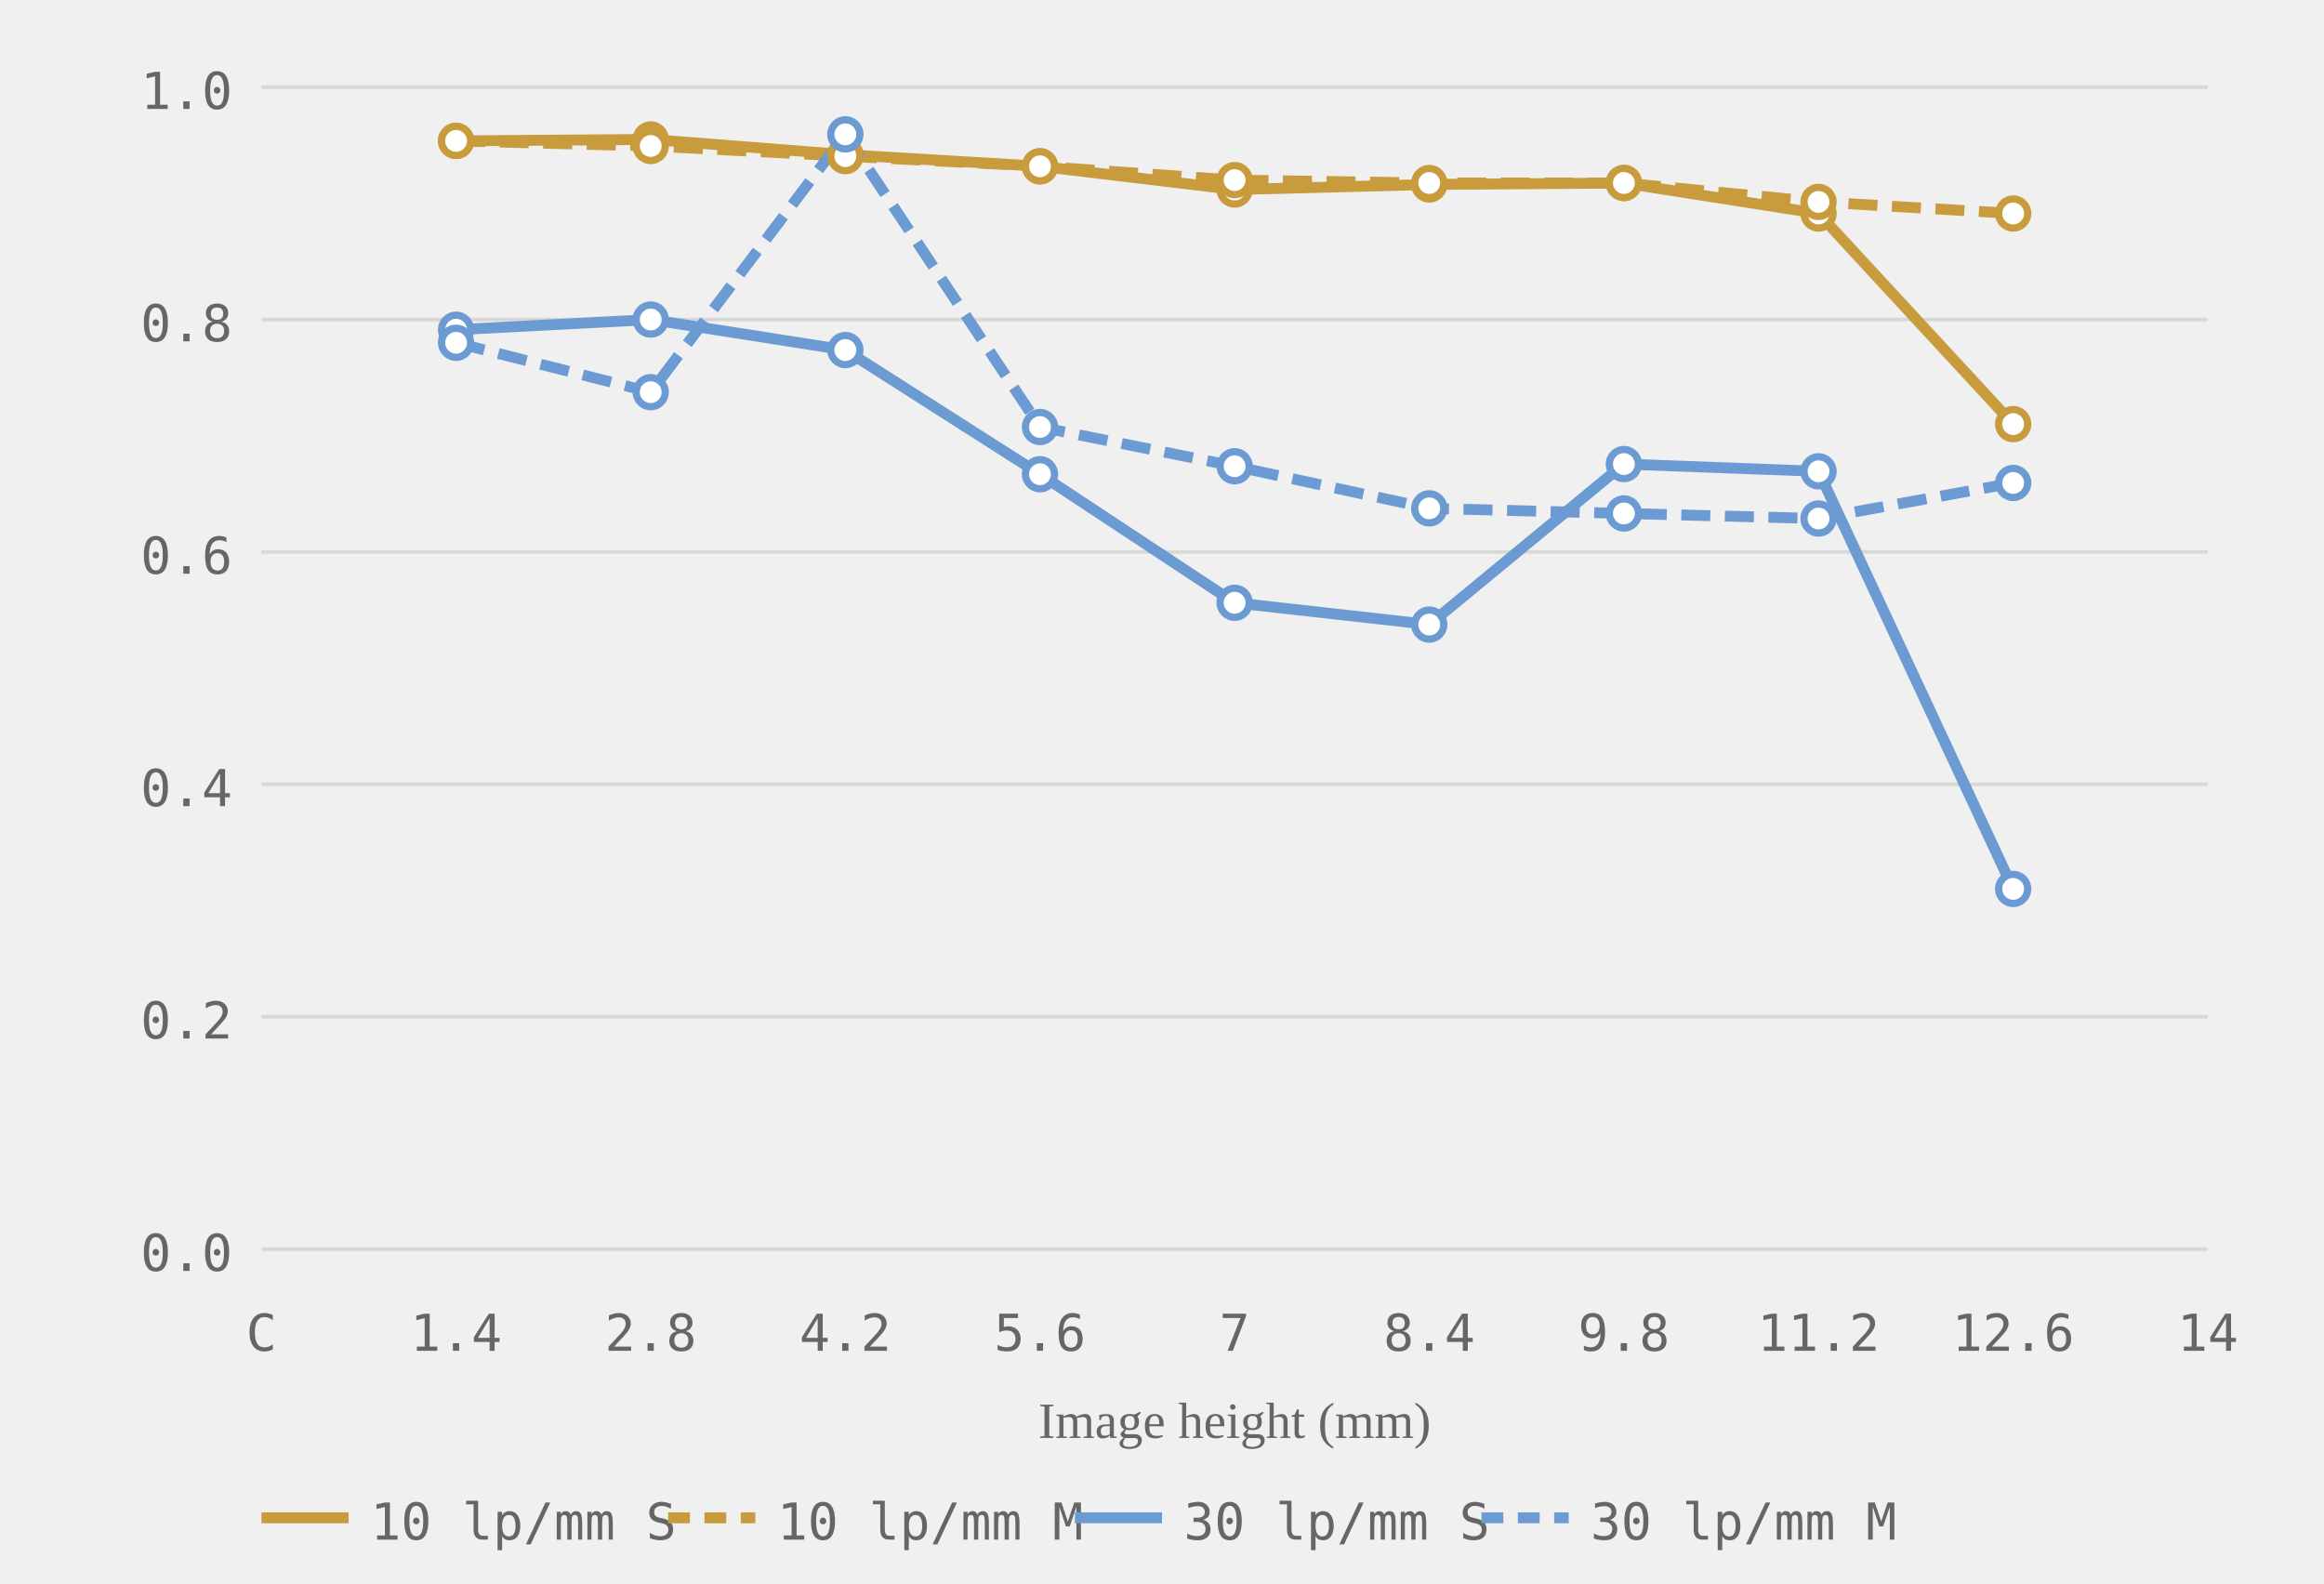
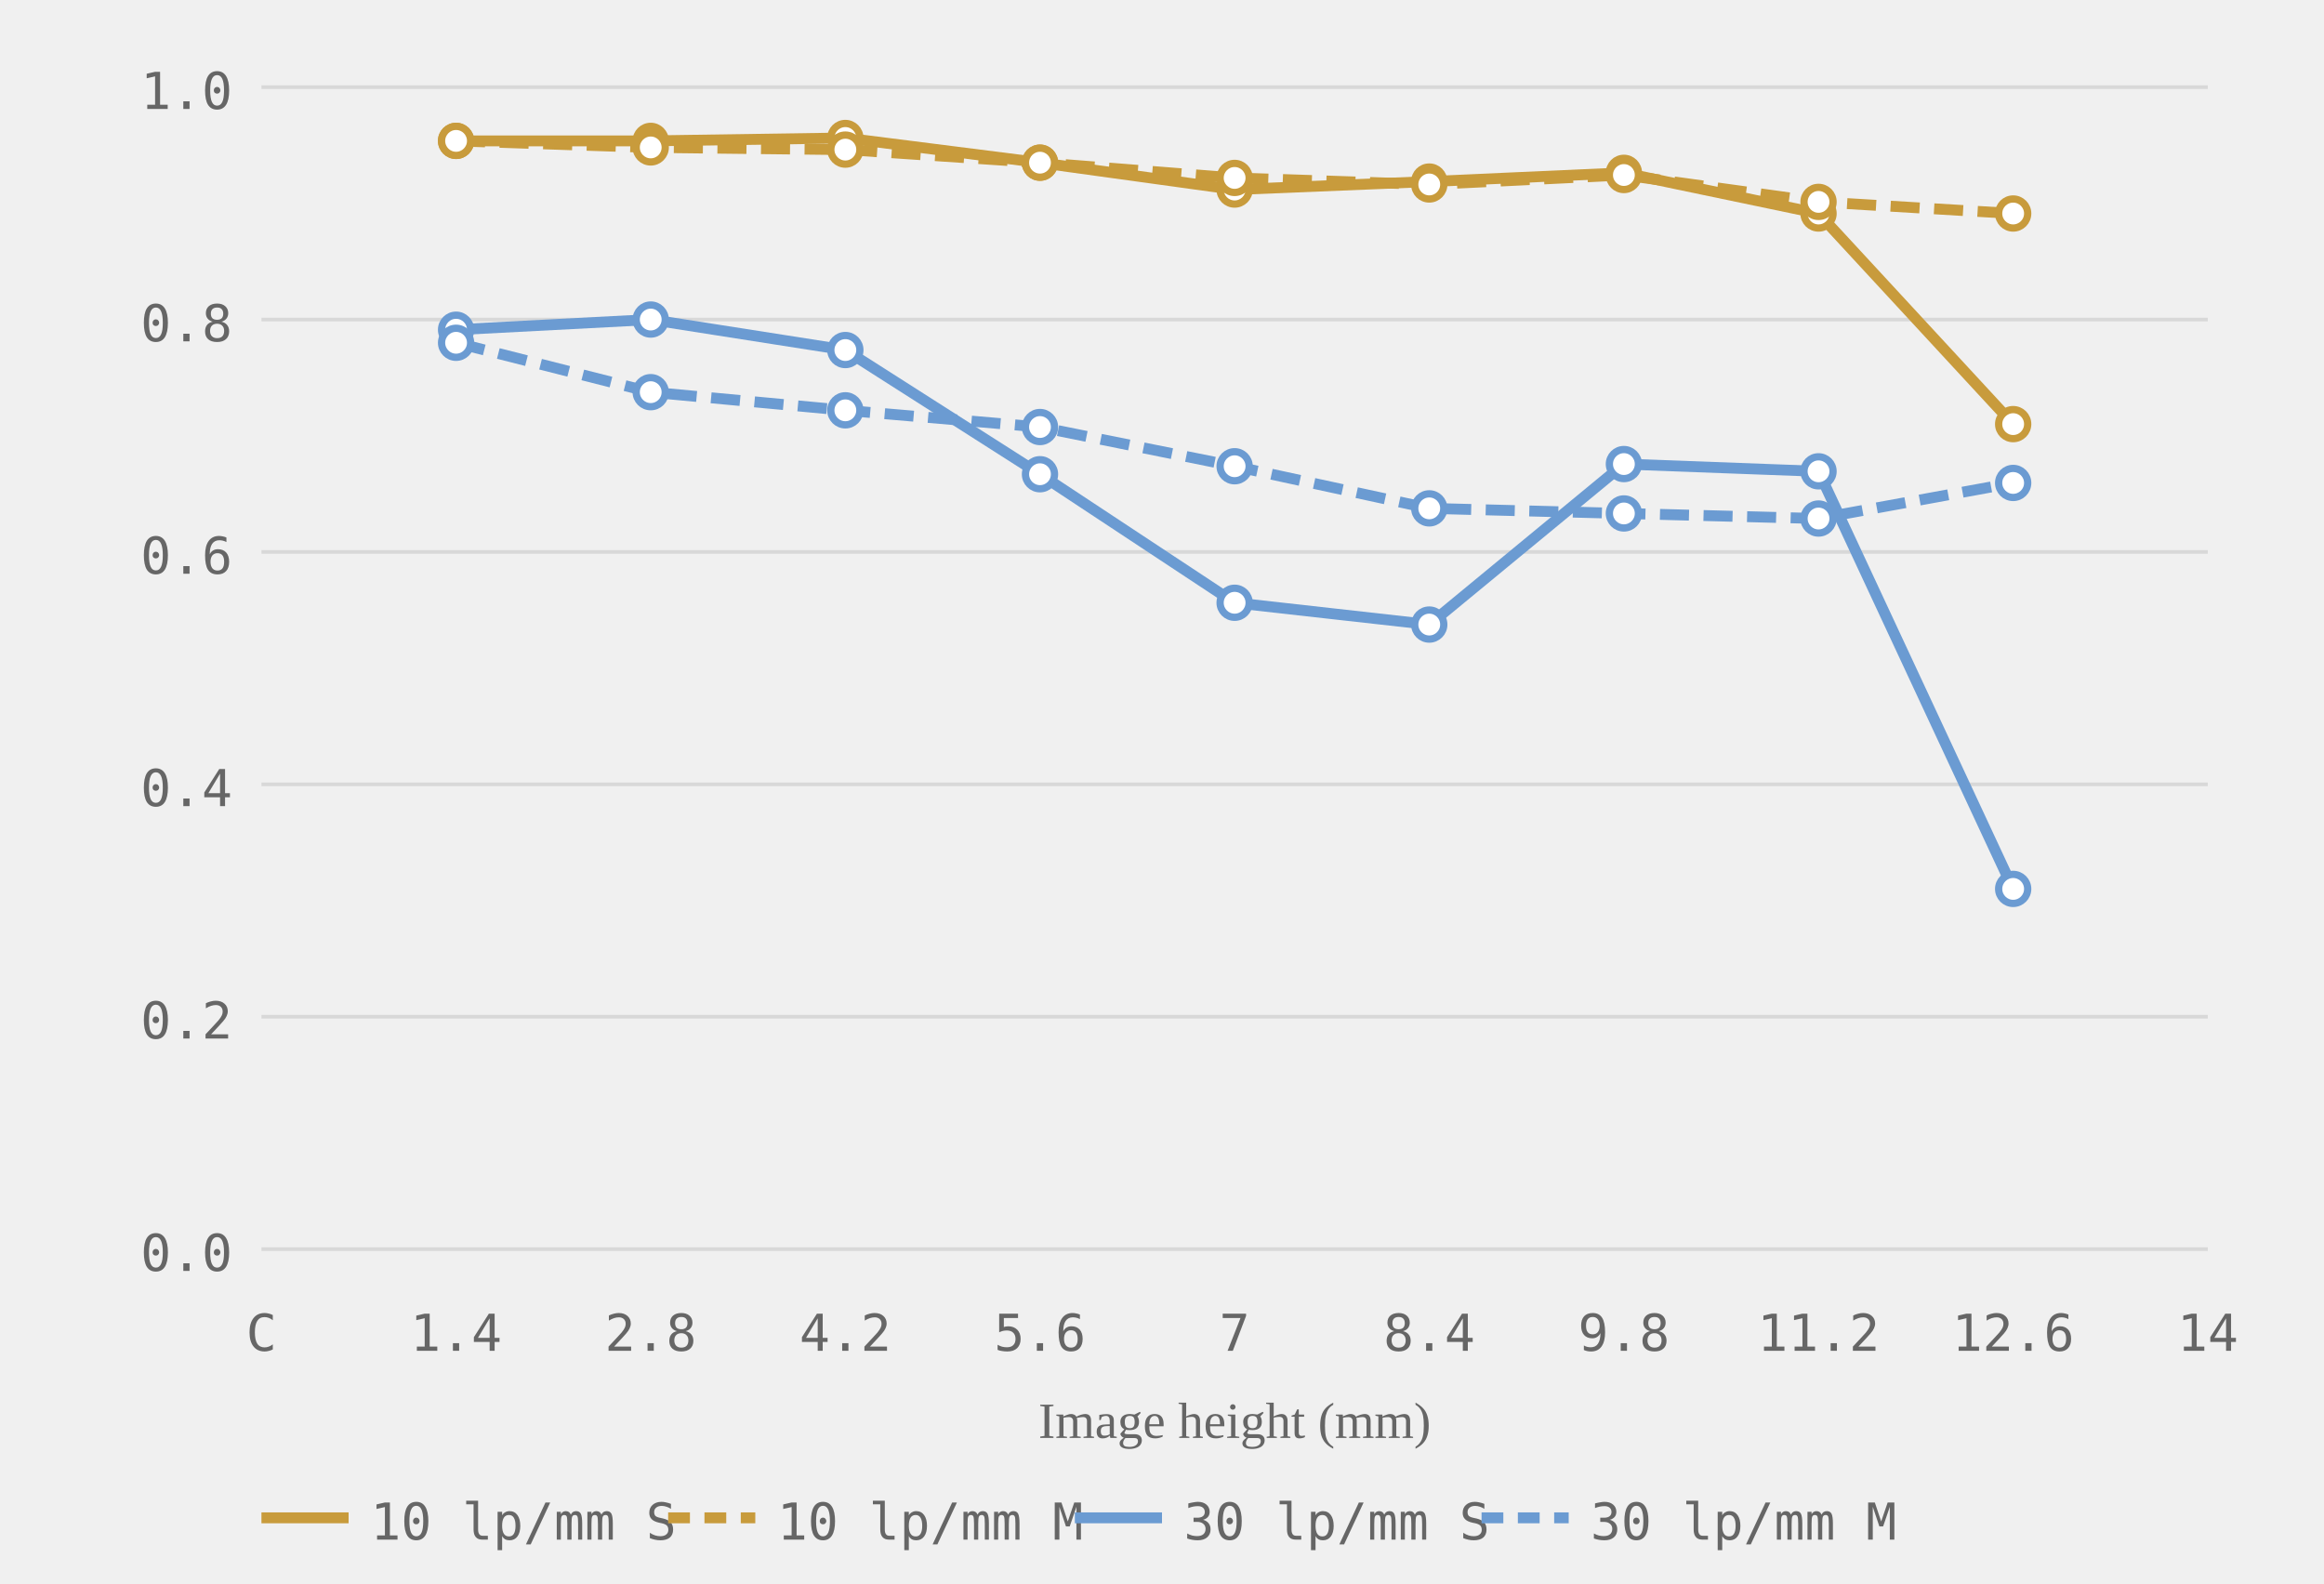
<svg xmlns="http://www.w3.org/2000/svg" viewBox="0 0 320 218" role="img" aria-label="MTF chart, generated from readings">
  <style>.grid-line { stroke: #d8d8d8; stroke-width: 0.5; }.axis-label { font-size: 7px; fill: #666666; font-family: ui-monospace, monospace; }.axis-y { text-anchor: end; }.axis-x { text-anchor: middle; }.axis-title { font-size: 7px; fill: #666666; text-anchor: middle; }.curve { fill: none; stroke-width: 1.5; }.curve-m { stroke-dasharray: 4 2; }.dot { fill: white; stroke-width: 1; }.legend-text { font-size: 7px; fill: #666666; font-family: ui-monospace, monospace; }</style>
  <line class="grid-line" x1="36" y1="172.0" x2="304" y2="172.0" />
  <line class="grid-line" x1="36" y1="140.0" x2="304" y2="140.0" />
  <line class="grid-line" x1="36" y1="108.0" x2="304" y2="108.0" />
  <line class="grid-line" x1="36" y1="76.0" x2="304" y2="76.0" />
  <line class="grid-line" x1="36" y1="44.0" x2="304" y2="44.0" />
  <line class="grid-line" x1="36" y1="12.0" x2="304" y2="12.0" />
  <text class="axis-label axis-y" x="32" y="175.0">0.0</text>
  <text class="axis-label axis-y" x="32" y="143.0">0.2</text>
  <text class="axis-label axis-y" x="32" y="111.0">0.4</text>
  <text class="axis-label axis-y" x="32" y="79.0">0.6</text>
  <text class="axis-label axis-y" x="32" y="47.0">0.8</text>
  <text class="axis-label axis-y" x="32" y="15.0">1.0</text>
  <text class="axis-label axis-x" x="36.0" y="186">C</text>
  <text class="axis-label axis-x" x="62.8" y="186">1.4</text>
  <text class="axis-label axis-x" x="89.6" y="186">2.8</text>
  <text class="axis-label axis-x" x="116.4" y="186">4.2</text>
  <text class="axis-label axis-x" x="143.2" y="186">5.6</text>
  <text class="axis-label axis-x" x="170.0" y="186">7</text>
  <text class="axis-label axis-x" x="196.8" y="186">8.4</text>
  <text class="axis-label axis-x" x="223.6" y="186">9.8</text>
  <text class="axis-label axis-x" x="250.4" y="186">11.2</text>
  <text class="axis-label axis-x" x="277.2" y="186">12.6</text>
  <text class="axis-label axis-x" x="304.0" y="186">14</text>
  <text class="axis-title" x="170.0" y="198">Image height (mm)</text>
-   <polyline class="curve curve-10" style="stroke:#c89b3c" points="62.8,19.4 89.6,19.2 116.4,21.3 143.2,22.9 170.0,26.1 196.8,25.4 223.6,25.2 250.4,29.4 277.2,58.4" />
-   <polyline class="curve curve-10 curve-m" style="stroke:#c89b3c" points="62.8,19.4 89.6,20.1 116.4,21.5 143.2,22.9 170.0,24.8 196.8,25.2 223.6,25.2 250.4,27.8 277.2,29.4" stroke-dasharray="4 2" />
+   <polyline class="curve curve-10" style="stroke:#c89b3c" points="62.8,19.4 89.6,19.4 116.4,19.0 143.2,22.4 170.0,26.1 196.8,25.0 223.6,23.8 250.4,29.4 277.2,58.4" />
+   <polyline class="curve curve-10 curve-m" style="stroke:#c89b3c" points="62.8,19.4 89.6,20.3 116.4,20.6 143.2,22.4 170.0,24.5 196.8,25.4 223.6,24.1 250.4,27.8 277.2,29.4" stroke-dasharray="4 2" />
  <polyline class="curve curve-30" style="stroke:#6b9bd2" points="62.8,45.4 89.6,44.0 116.4,48.2 143.2,65.3 170.0,83.0 196.8,86.0 223.6,63.9 250.4,64.9 277.2,122.4" />
-   <polyline class="curve curve-30 curve-m" style="stroke:#6b9bd2" points="62.8,47.2 89.6,54.0 116.4,18.5 143.2,58.8 170.0,64.2 196.8,70.0 223.6,70.7 250.4,71.4 277.2,66.5" stroke-dasharray="4 2" />
+   <polyline class="curve curve-30 curve-m" style="stroke:#6b9bd2" points="62.8,47.2 89.6,54.0 116.4,56.5 143.2,58.8 170.0,64.2 196.8,70.0 223.6,70.7 250.4,71.4 277.2,66.5" stroke-dasharray="4 2" />
  <circle class="dot dot-10" style="stroke:#c89b3c" cx="62.8" cy="19.4" r="2" />
-   <circle class="dot dot-10" style="stroke:#c89b3c" cx="89.6" cy="19.2" r="2" />
-   <circle class="dot dot-10" style="stroke:#c89b3c" cx="116.4" cy="21.3" r="2" />
-   <circle class="dot dot-10" style="stroke:#c89b3c" cx="143.2" cy="22.9" r="2" />
+   <circle class="dot dot-10" style="stroke:#c89b3c" cx="89.6" cy="19.4" r="2" />
+   <circle class="dot dot-10" style="stroke:#c89b3c" cx="116.4" cy="19.0" r="2" />
+   <circle class="dot dot-10" style="stroke:#c89b3c" cx="143.2" cy="22.4" r="2" />
  <circle class="dot dot-10" style="stroke:#c89b3c" cx="170.0" cy="26.1" r="2" />
-   <circle class="dot dot-10" style="stroke:#c89b3c" cx="196.8" cy="25.4" r="2" />
-   <circle class="dot dot-10" style="stroke:#c89b3c" cx="223.6" cy="25.2" r="2" />
+   <circle class="dot dot-10" style="stroke:#c89b3c" cx="196.8" cy="25.0" r="2" />
+   <circle class="dot dot-10" style="stroke:#c89b3c" cx="223.6" cy="23.8" r="2" />
  <circle class="dot dot-10" style="stroke:#c89b3c" cx="250.4" cy="29.4" r="2" />
  <circle class="dot dot-10" style="stroke:#c89b3c" cx="277.2" cy="58.4" r="2" />
  <circle class="dot dot-10" style="stroke:#c89b3c" cx="62.8" cy="19.4" r="2" />
-   <circle class="dot dot-10" style="stroke:#c89b3c" cx="89.6" cy="20.1" r="2" />
-   <circle class="dot dot-10" style="stroke:#c89b3c" cx="116.4" cy="21.5" r="2" />
-   <circle class="dot dot-10" style="stroke:#c89b3c" cx="143.2" cy="22.9" r="2" />
-   <circle class="dot dot-10" style="stroke:#c89b3c" cx="170.0" cy="24.8" r="2" />
-   <circle class="dot dot-10" style="stroke:#c89b3c" cx="196.8" cy="25.2" r="2" />
-   <circle class="dot dot-10" style="stroke:#c89b3c" cx="223.6" cy="25.2" r="2" />
+   <circle class="dot dot-10" style="stroke:#c89b3c" cx="89.6" cy="20.3" r="2" />
+   <circle class="dot dot-10" style="stroke:#c89b3c" cx="116.4" cy="20.6" r="2" />
+   <circle class="dot dot-10" style="stroke:#c89b3c" cx="143.2" cy="22.4" r="2" />
+   <circle class="dot dot-10" style="stroke:#c89b3c" cx="170.0" cy="24.5" r="2" />
+   <circle class="dot dot-10" style="stroke:#c89b3c" cx="196.8" cy="25.4" r="2" />
+   <circle class="dot dot-10" style="stroke:#c89b3c" cx="223.6" cy="24.1" r="2" />
  <circle class="dot dot-10" style="stroke:#c89b3c" cx="250.4" cy="27.8" r="2" />
  <circle class="dot dot-10" style="stroke:#c89b3c" cx="277.2" cy="29.4" r="2" />
  <circle class="dot dot-30" style="stroke:#6b9bd2" cx="62.8" cy="45.4" r="2" />
  <circle class="dot dot-30" style="stroke:#6b9bd2" cx="89.6" cy="44.0" r="2" />
  <circle class="dot dot-30" style="stroke:#6b9bd2" cx="116.4" cy="48.2" r="2" />
  <circle class="dot dot-30" style="stroke:#6b9bd2" cx="143.2" cy="65.3" r="2" />
  <circle class="dot dot-30" style="stroke:#6b9bd2" cx="170.0" cy="83.0" r="2" />
  <circle class="dot dot-30" style="stroke:#6b9bd2" cx="196.8" cy="86.0" r="2" />
  <circle class="dot dot-30" style="stroke:#6b9bd2" cx="223.6" cy="63.9" r="2" />
  <circle class="dot dot-30" style="stroke:#6b9bd2" cx="250.4" cy="64.9" r="2" />
  <circle class="dot dot-30" style="stroke:#6b9bd2" cx="277.2" cy="122.4" r="2" />
  <circle class="dot dot-30" style="stroke:#6b9bd2" cx="62.8" cy="47.2" r="2" />
  <circle class="dot dot-30" style="stroke:#6b9bd2" cx="89.6" cy="54.0" r="2" />
-   <circle class="dot dot-30" style="stroke:#6b9bd2" cx="116.4" cy="18.5" r="2" />
+   <circle class="dot dot-30" style="stroke:#6b9bd2" cx="116.4" cy="56.5" r="2" />
  <circle class="dot dot-30" style="stroke:#6b9bd2" cx="143.2" cy="58.8" r="2" />
  <circle class="dot dot-30" style="stroke:#6b9bd2" cx="170.0" cy="64.2" r="2" />
  <circle class="dot dot-30" style="stroke:#6b9bd2" cx="196.8" cy="70.0" r="2" />
  <circle class="dot dot-30" style="stroke:#6b9bd2" cx="223.6" cy="70.7" r="2" />
  <circle class="dot dot-30" style="stroke:#6b9bd2" cx="250.4" cy="71.4" r="2" />
  <circle class="dot dot-30" style="stroke:#6b9bd2" cx="277.2" cy="66.5" r="2" />
  <line x1="36" y1="209" x2="48" y2="209" stroke="#c89b3c" stroke-width="1.5" />
  <text class="legend-text" x="51" y="212">10 lp/mm S</text>
  <line x1="92" y1="209" x2="104" y2="209" stroke="#c89b3c" stroke-width="1.5" stroke-dasharray="3 2" />
  <text class="legend-text" x="107" y="212">10 lp/mm M</text>
  <line x1="148" y1="209" x2="160" y2="209" stroke="#6b9bd2" stroke-width="1.5" />
  <text class="legend-text" x="163" y="212">30 lp/mm S</text>
  <line x1="204" y1="209" x2="216" y2="209" stroke="#6b9bd2" stroke-width="1.5" stroke-dasharray="3 2" />
  <text class="legend-text" x="219" y="212">30 lp/mm M</text>
</svg>
